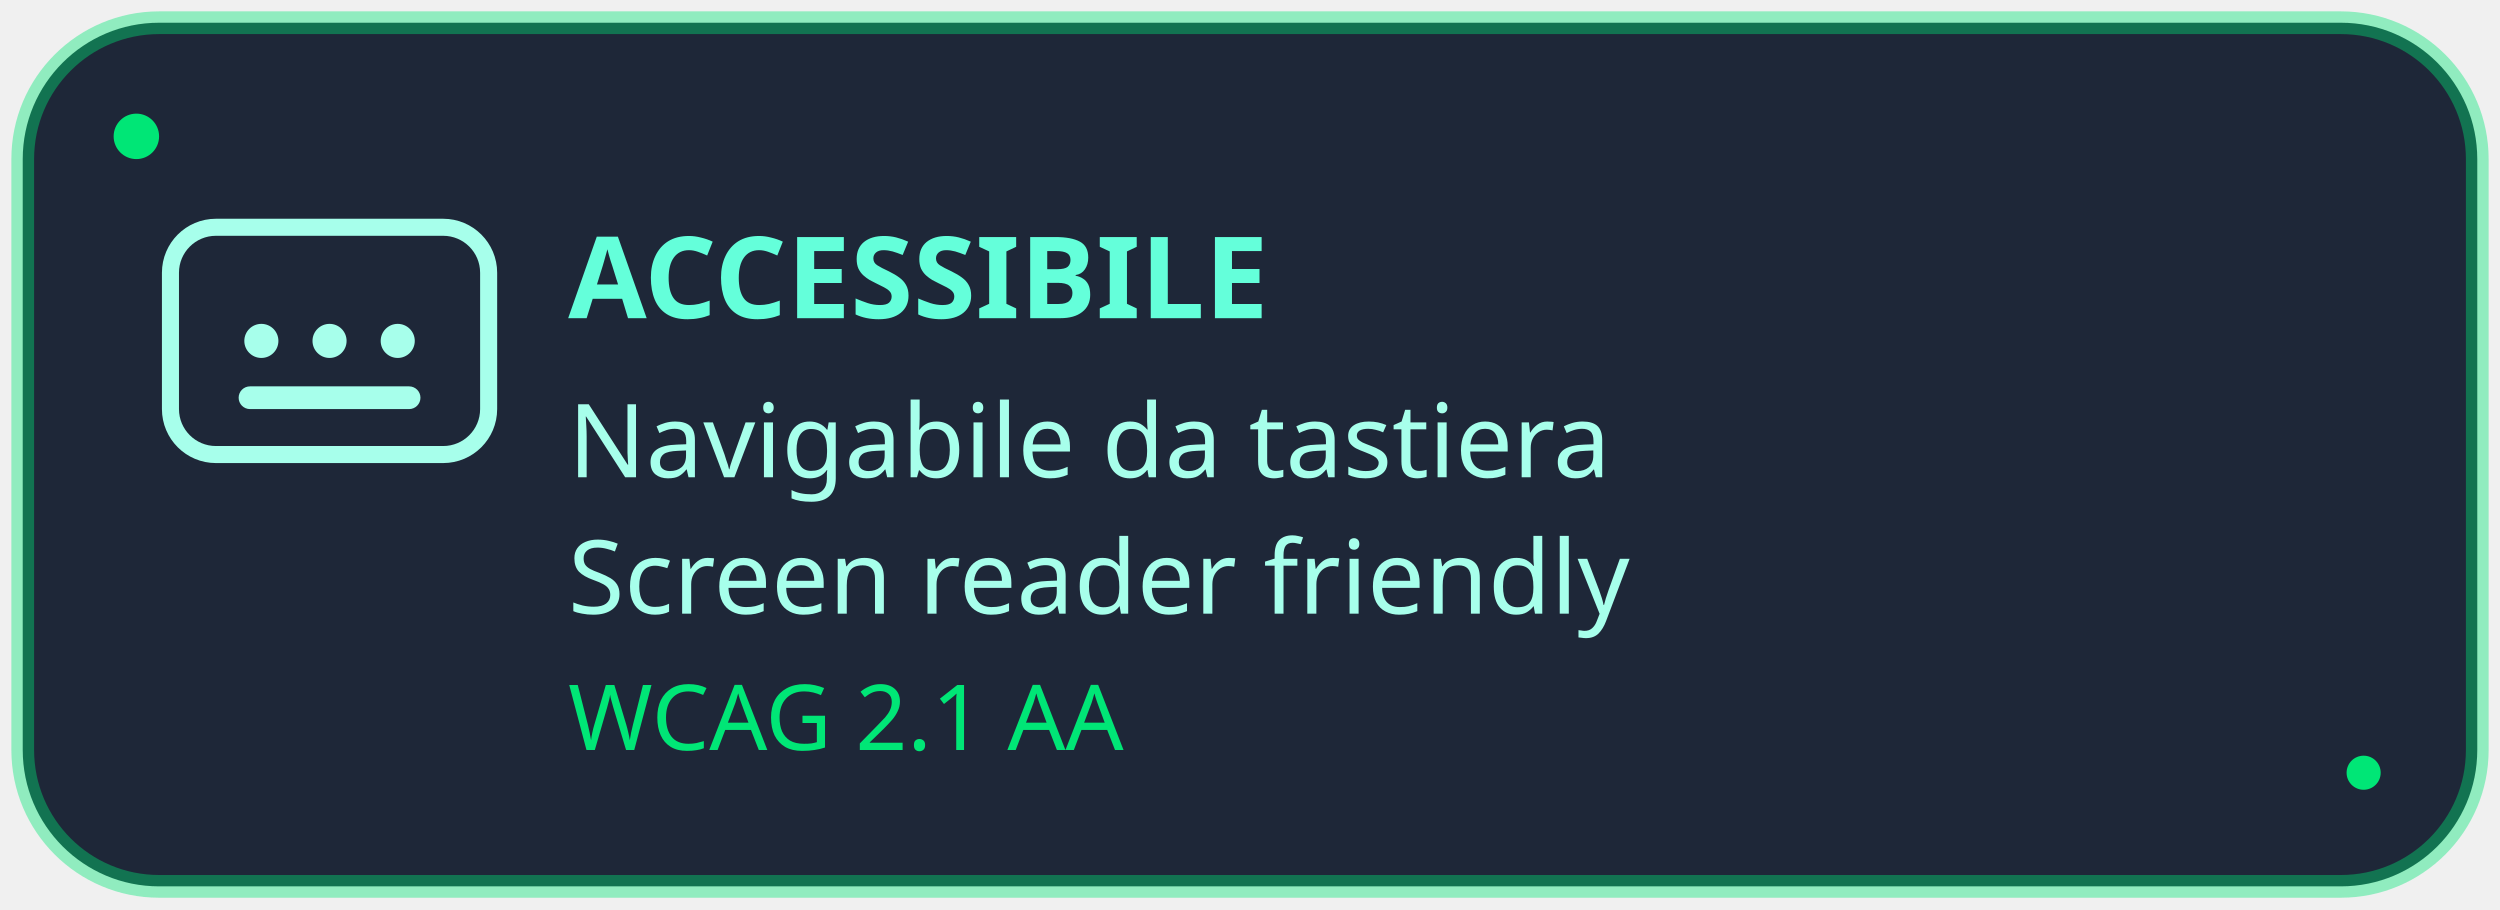
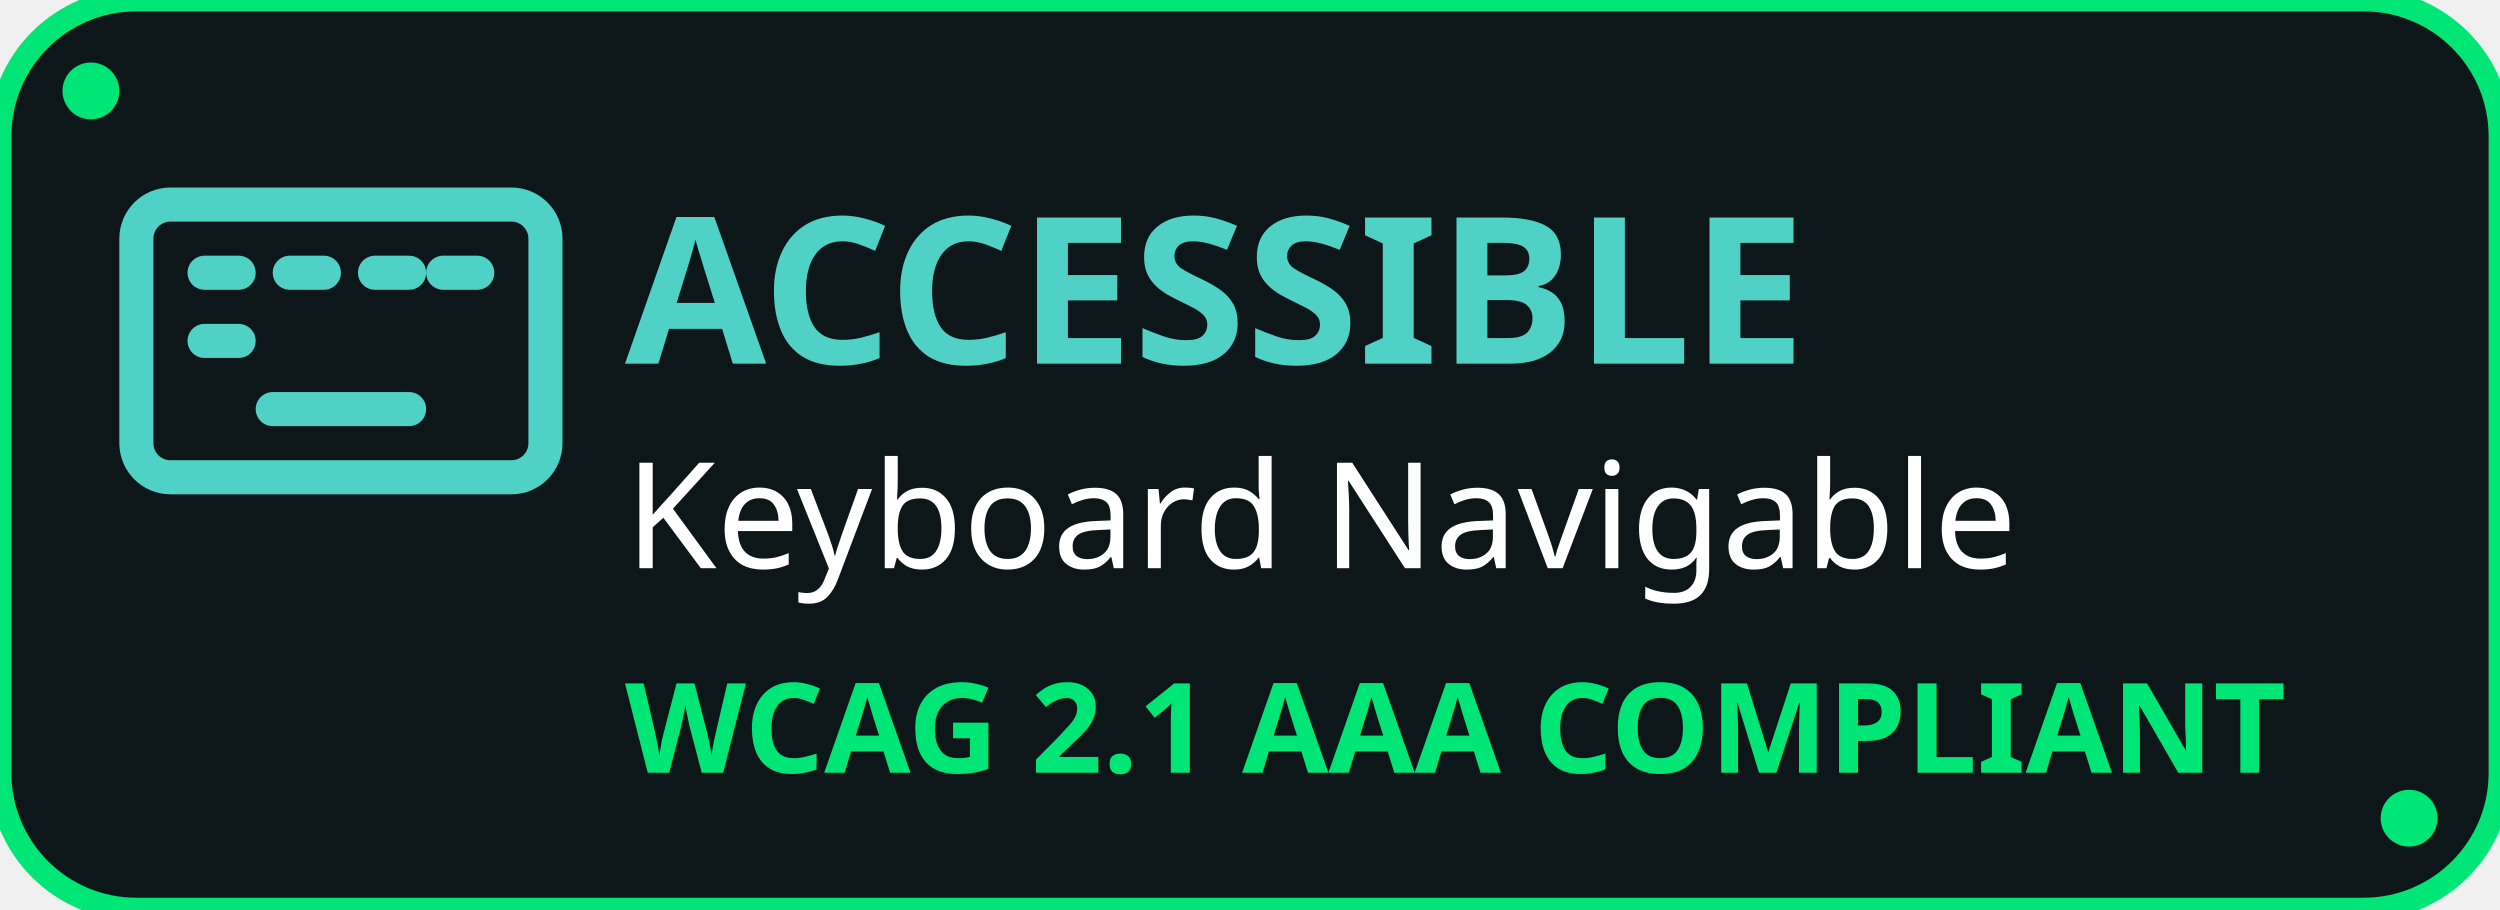
- <svg xmlns="http://www.w3.org/2000/svg" width="220" height="80" viewBox="0 0 220 80">
-   <rect x="2" y="2" width="216" height="76" rx="12" fill="rgba(20, 30, 48, 0.95)" stroke="rgba(0, 230, 118, 0.4)" stroke-width="2" />
-   <rect x="0" y="0" width="220" height="80" rx="12" fill="none" stroke="url(#glow)" stroke-width="1" />
-   <defs>
-     <radialGradient id="glowGradient" cx="50%" cy="50%" r="70%">
-       <stop offset="0%" stop-color="rgba(0, 230, 118, 0.4)" />
-       <stop offset="100%" stop-color="rgba(0, 230, 118, 0)" />
-     </radialGradient>
-     <filter id="glow" x="-50%" y="-50%" width="200%" height="200%">
-       <feGaussianBlur stdDeviation="4" result="coloredBlur" />
-       <feMerge>
-         <feMergeNode in="coloredBlur" />
-         <feMergeNode in="SourceGraphic" />
-       </feMerge>
-     </filter>
-   </defs>
-   <g transform="translate(15, 20)">
-     <rect x="0" y="0" width="28" height="20" rx="4" fill="none" stroke="#a7ffeb" stroke-width="1.5" />
-     <circle cx="8" cy="10" r="1.5" fill="#a7ffeb" />
-     <circle cx="14" cy="10" r="1.5" fill="#a7ffeb" />
-     <circle cx="20" cy="10" r="1.5" fill="#a7ffeb" />
-     <rect x="6" y="14" width="16" height="2" rx="1" fill="#a7ffeb" />
+ <svg xmlns="http://www.w3.org/2000/svg" width="220" height="80" viewBox="0 0 220 80" fill="none">
+   <rect width="220" height="80" rx="12" fill="#0D1619" stroke="#00E676" stroke-width="2" />
+   <g transform="translate(12, 18) scale(1.5)">
+     <rect x="0" y="0" width="24" height="16" rx="2" stroke="#4FD1C5" stroke-width="2" />
+     <line x1="4" y1="4" x2="6" y2="4" stroke="#4FD1C5" stroke-width="2" stroke-linecap="round" />
+     <line x1="9" y1="4" x2="11" y2="4" stroke="#4FD1C5" stroke-width="2" stroke-linecap="round" />
+     <line x1="14" y1="4" x2="16" y2="4" stroke="#4FD1C5" stroke-width="2" stroke-linecap="round" />
+     <line x1="4" y1="8" x2="6" y2="8" stroke="#4FD1C5" stroke-width="2" stroke-linecap="round" />
+     <line x1="18" y1="4" x2="20" y2="4" stroke="#4FD1C5" stroke-width="2" stroke-linecap="round" />
+     <line x1="8" y1="12" x2="16" y2="12" stroke="#4FD1C5" stroke-width="2" stroke-linecap="round" />
  </g>
-   <text x="50" y="28" font-family="sans-serif" font-size="10" fill="#64ffda" font-weight="bold">ACCESSIBILE</text>
-   <text x="50" y="42" font-family="sans-serif" font-size="9" fill="#a7ffeb">Navigabile da tastiera</text>
-   <text x="50" y="54" font-family="sans-serif" font-size="9" fill="#a7ffeb">Screen reader friendly</text>
-   <text x="50" y="66" font-family="sans-serif" font-size="8" fill="#00e676">WCAG 2.1 AA</text>
-   <circle cx="12" cy="12" r="2" fill="#00e676" />
-   <circle cx="208" cy="68" r="1.5" fill="#00e676" />
+   <text fill="#4FD1C5" font-family="Sansation, sans-serif" font-size="18" font-weight="bold" x="55" y="32">ACCESSIBLE</text>
+   <text fill="#FFFFFF" font-family="Sansation, sans-serif" font-size="13" x="55" y="50">Keyboard Navigable</text>
+   <text fill="#00E676" font-family="Sansation, sans-serif" font-size="11" font-weight="bold" x="55" y="68">WCAG 2.1 AAA COMPLIANT</text>
+   <circle cx="8" cy="8" r="2.5" fill="#00E676" />
+   <circle cx="212" cy="72" r="2.5" fill="#00E676" />
</svg>
